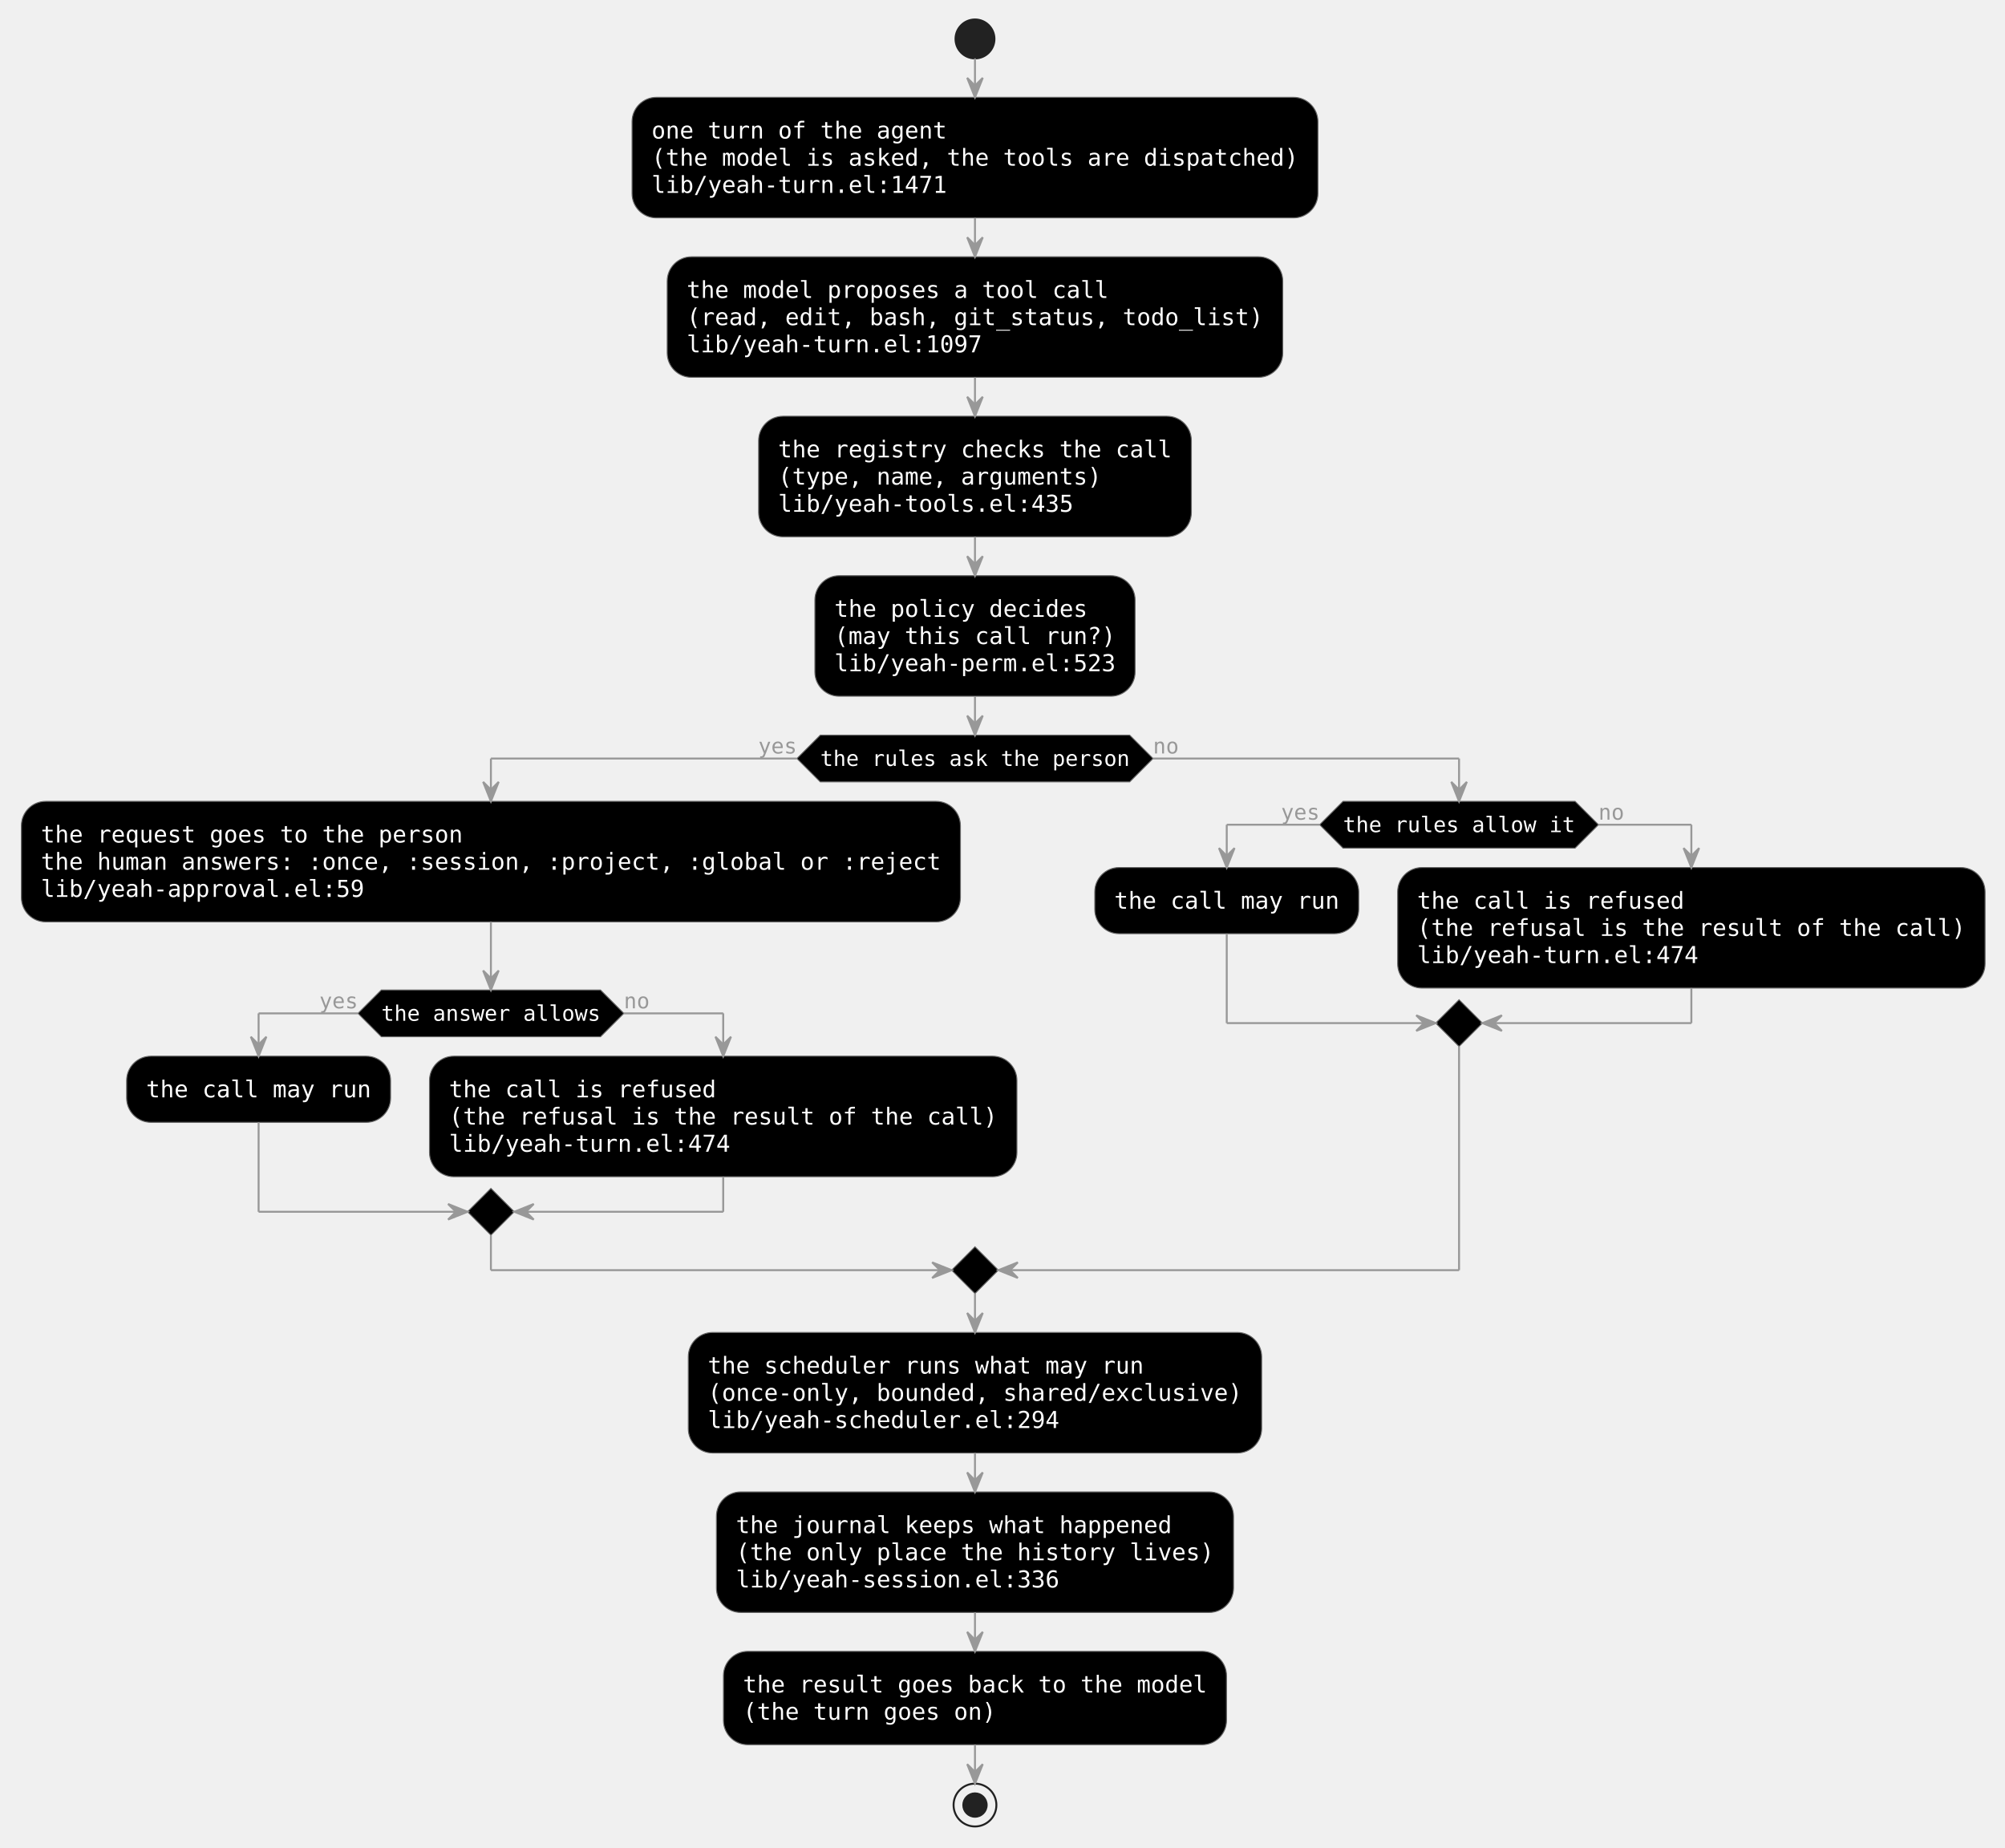
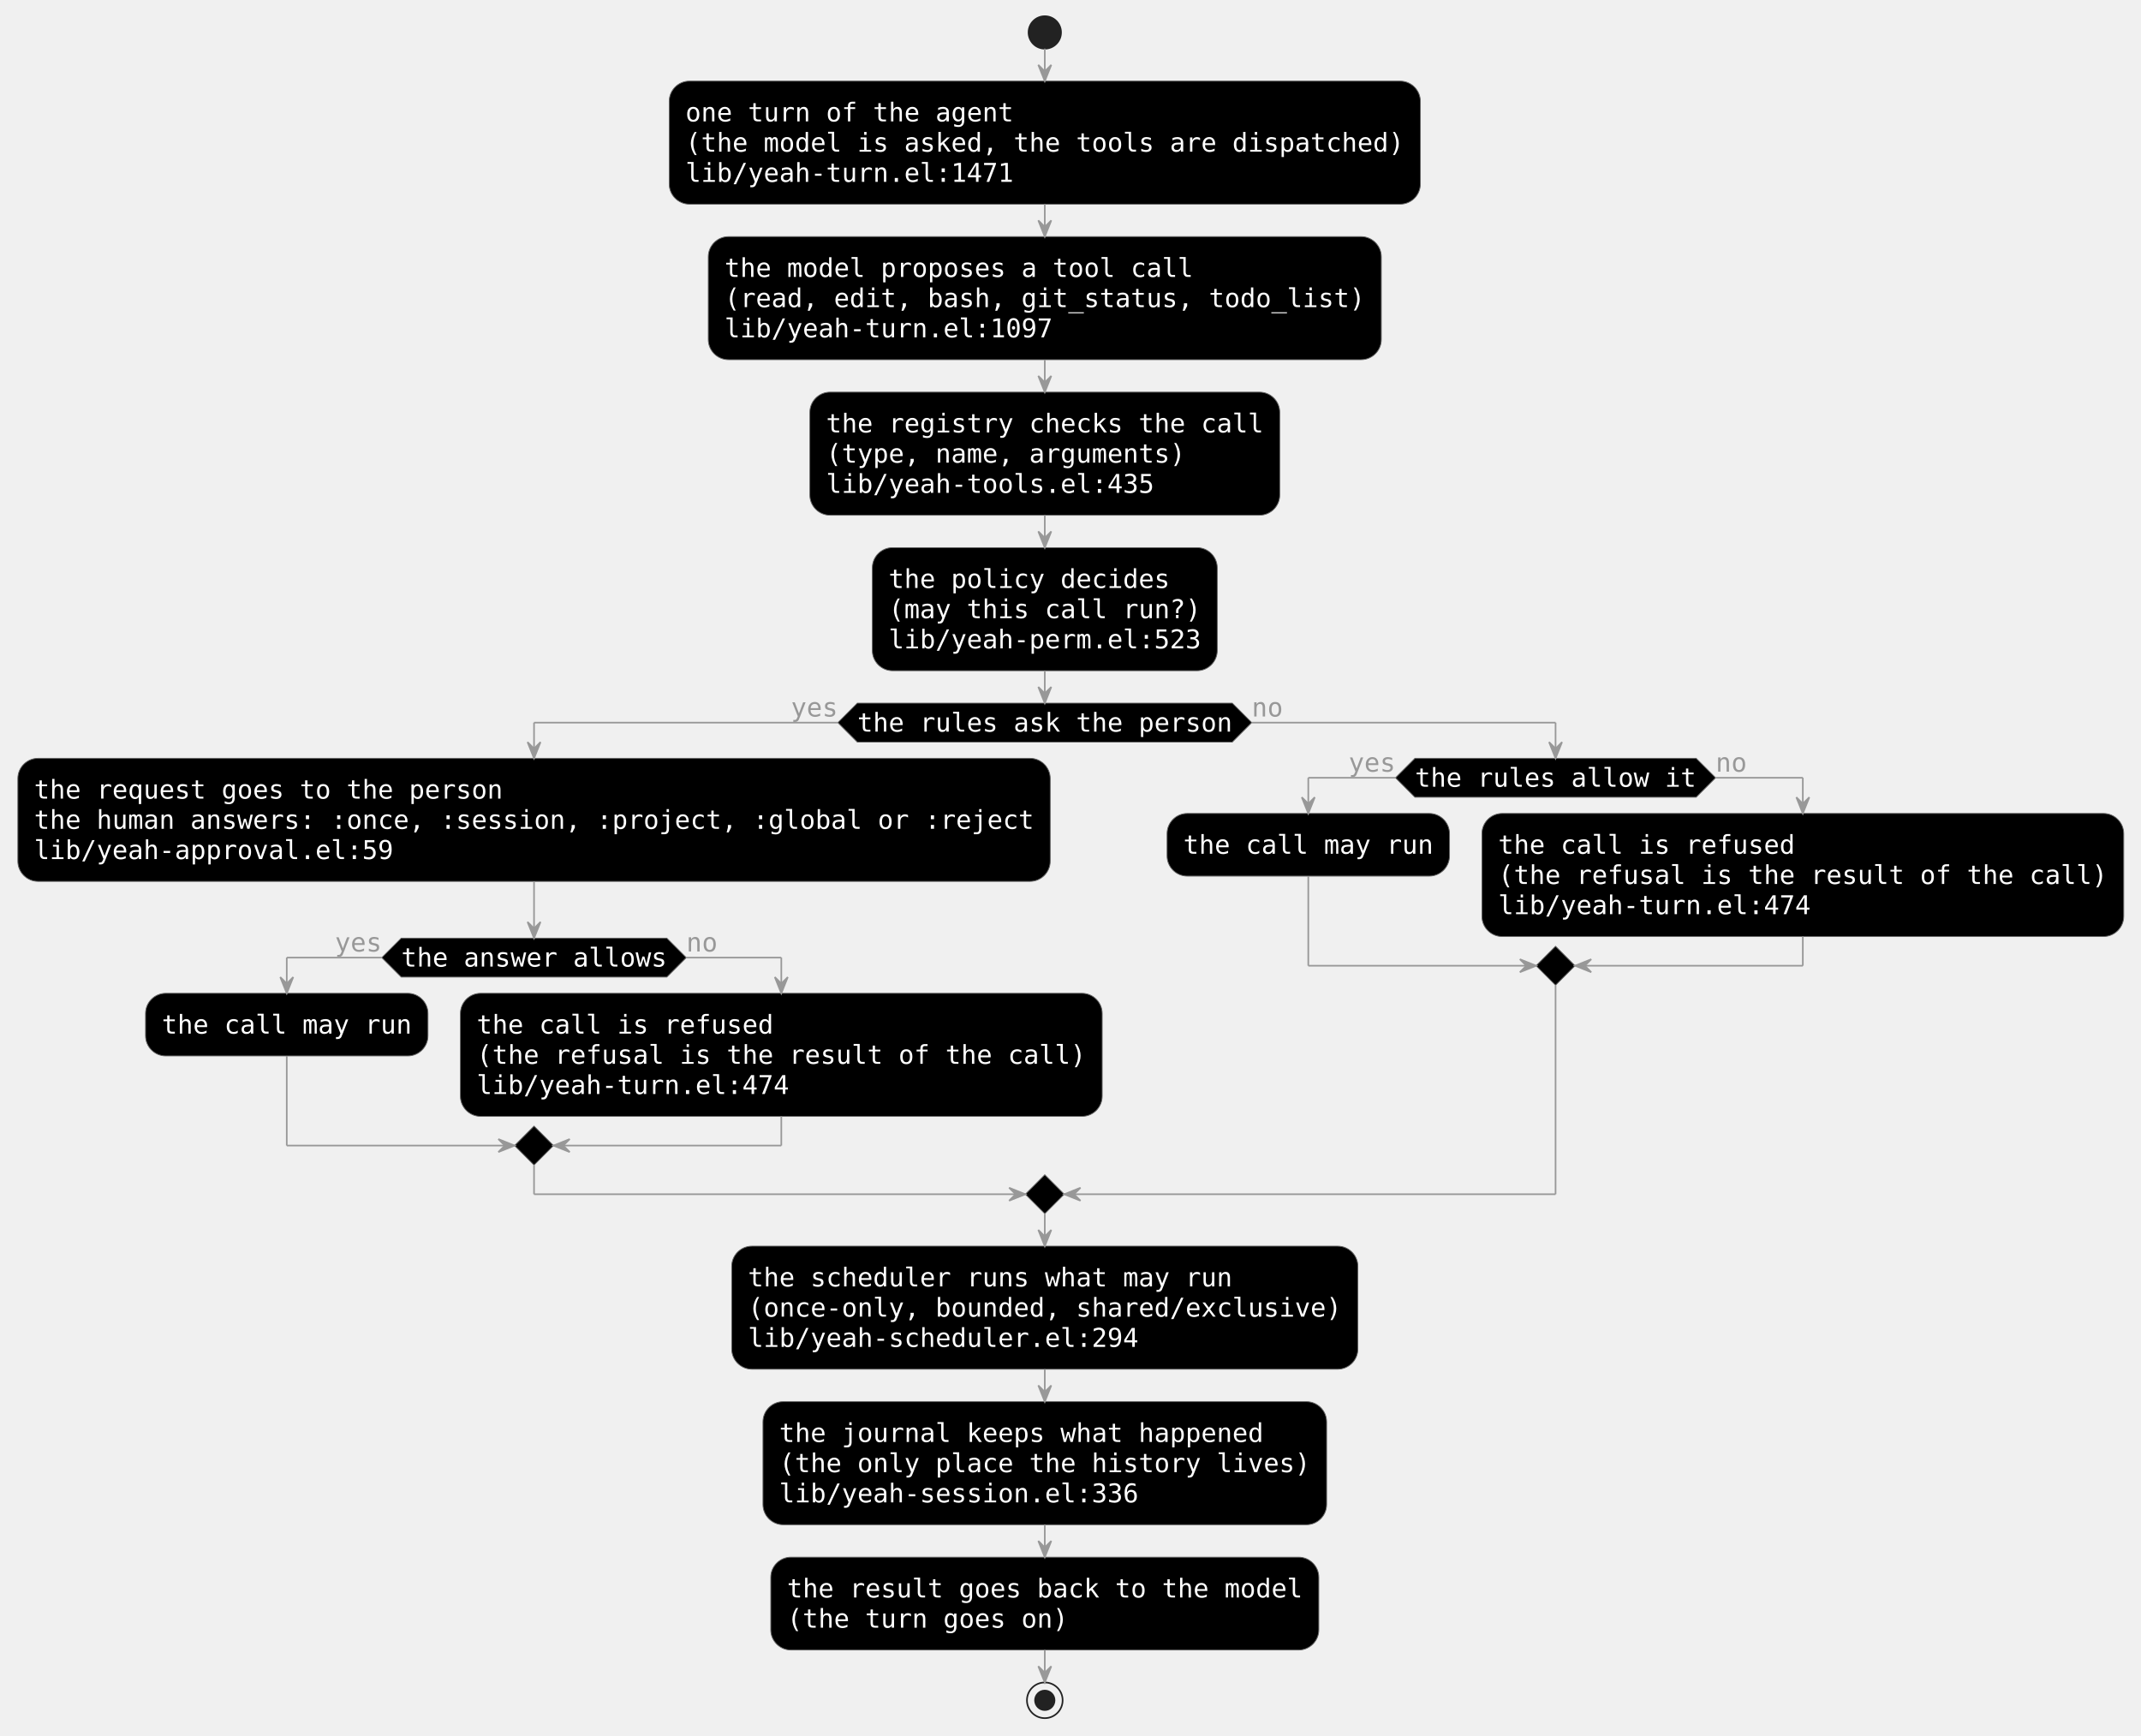
- <svg xmlns="http://www.w3.org/2000/svg" contentStyleType="text/css" data-diagram-type="ACTIVITY" height="949px" preserveAspectRatio="none" style="width:1030px;height:949px;background:#000000;" version="1.1" viewBox="0 0 1030 949" width="1030px" zoomAndPan="magnify">
+ <svg xmlns="http://www.w3.org/2000/svg" contentStyleType="text/css" data-diagram-type="ACTIVITY" height="1070px" preserveAspectRatio="none" style="width:1320px;height:1070px;background:#000000;" version="1.1" viewBox="0 0 1320 1070" width="1320px" zoomAndPan="magnify">
  <defs />
  <g>
-     <ellipse cx="500.864" cy="20" fill="#222222" rx="10" ry="10" style="stroke:#222222;stroke-width:1;" />
-     <rect fill="#000000" height="61.906" rx="12.5" ry="12.5" style="stroke:#646464;stroke-width:0.5;" width="352.332" x="324.698" y="50" />
-     <text fill="#FFFFFF" font-family="'DejaVu Sans Mono'" font-size="12" lengthAdjust="spacing" textLength="151.717" x="334.698" y="71.139">one turn of the agent</text>
-     <text fill="#FFFFFF" font-family="'DejaVu Sans Mono'" font-size="12" lengthAdjust="spacing" textLength="332.332" x="334.698" y="85.107">(the model is asked, the tools are dispatched)</text>
-     <text fill="#FFFFFF" font-family="'DejaVu Sans Mono'" font-size="12" lengthAdjust="spacing" textLength="151.717" x="334.698" y="99.076">lib/yeah-turn.el:1471</text>
-     <rect fill="#000000" height="61.906" rx="12.5" ry="12.5" style="stroke:#646464;stroke-width:0.5;" width="316.209" x="342.76" y="131.906" />
-     <text fill="#FFFFFF" font-family="'DejaVu Sans Mono'" font-size="12" lengthAdjust="spacing" textLength="216.738" x="352.76" y="153.045">the model proposes a tool call</text>
-     <text fill="#FFFFFF" font-family="'DejaVu Sans Mono'" font-size="12" lengthAdjust="spacing" textLength="296.209" x="352.76" y="167.014">(read, edit, bash, git_status, todo_list)</text>
-     <text fill="#FFFFFF" font-family="'DejaVu Sans Mono'" font-size="12" lengthAdjust="spacing" textLength="151.717" x="352.76" y="180.982">lib/yeah-turn.el:1097</text>
-     <rect fill="#000000" height="61.906" rx="12.5" ry="12.5" style="stroke:#646464;stroke-width:0.5;" width="222.289" x="389.72" y="213.812" />
-     <text fill="#FFFFFF" font-family="'DejaVu Sans Mono'" font-size="12" lengthAdjust="spacing" textLength="202.289" x="399.72" y="234.951">the registry checks the call</text>
-     <text fill="#FFFFFF" font-family="'DejaVu Sans Mono'" font-size="12" lengthAdjust="spacing" textLength="166.166" x="399.72" y="248.92">(type, name, arguments)</text>
-     <text fill="#FFFFFF" font-family="'DejaVu Sans Mono'" font-size="12" lengthAdjust="spacing" textLength="151.717" x="399.72" y="262.889">lib/yeah-tools.el:435</text>
-     <rect fill="#000000" height="61.906" rx="12.5" ry="12.5" style="stroke:#646464;stroke-width:0.5;" width="164.492" x="418.618" y="295.719" />
-     <text fill="#FFFFFF" font-family="'DejaVu Sans Mono'" font-size="12" lengthAdjust="spacing" textLength="130.043" x="428.618" y="316.857">the policy decides</text>
-     <text fill="#FFFFFF" font-family="'DejaVu Sans Mono'" font-size="12" lengthAdjust="spacing" textLength="144.492" x="428.618" y="330.826">(may this call run?)</text>
-     <text fill="#FFFFFF" font-family="'DejaVu Sans Mono'" font-size="12" lengthAdjust="spacing" textLength="144.492" x="428.618" y="344.795">lib/yeah-perm.el:523</text>
-     <polygon fill="#000000" points="421.394,377.625,580.335,377.625,592.335,389.625,580.335,401.625,421.394,401.625,409.394,389.625,421.394,377.625" style="stroke:#646464;stroke-width:0.5;" />
-     <text fill="#FFFFFF" font-family="'DejaVu Sans Mono'" font-size="11" lengthAdjust="spacing" textLength="158.941" x="421.394" y="393.433">the rules ask the person</text>
-     <text fill="#989898" font-family="'DejaVu Sans Mono'" font-size="11" lengthAdjust="spacing" textLength="19.868" x="389.526" y="387.031">yes</text>
-     <text fill="#989898" font-family="'DejaVu Sans Mono'" font-size="11" lengthAdjust="spacing" textLength="13.245" x="592.335" y="387.031">no</text>
-     <rect fill="#000000" height="61.906" rx="12.5" ry="12.5" style="stroke:#646464;stroke-width:0.5;" width="482.375" x="11" y="411.625" />
-     <text fill="#FFFFFF" font-family="'DejaVu Sans Mono'" font-size="12" lengthAdjust="spacing" textLength="216.738" x="21" y="432.764">the request goes to the person</text>
-     <text fill="#FFFFFF" font-family="'DejaVu Sans Mono'" font-size="12" lengthAdjust="spacing" textLength="462.375" x="21" y="446.732">the human answers: :once, :session, :project, :global or :reject</text>
-     <text fill="#FFFFFF" font-family="'DejaVu Sans Mono'" font-size="12" lengthAdjust="spacing" textLength="166.166" x="21" y="460.701">lib/yeah-approval.el:59</text>
-     <polygon fill="#000000" points="195.896,508.531,308.479,508.531,320.479,520.531,308.479,532.531,195.896,532.531,183.896,520.531,195.896,508.531" style="stroke:#646464;stroke-width:0.5;" />
-     <text fill="#FFFFFF" font-family="'DejaVu Sans Mono'" font-size="11" lengthAdjust="spacing" textLength="112.584" x="195.896" y="524.339">the answer allows</text>
-     <text fill="#989898" font-family="'DejaVu Sans Mono'" font-size="11" lengthAdjust="spacing" textLength="19.868" x="164.028" y="517.937">yes</text>
-     <text fill="#989898" font-family="'DejaVu Sans Mono'" font-size="11" lengthAdjust="spacing" textLength="13.245" x="320.479" y="517.937">no</text>
-     <rect fill="#000000" height="33.969" rx="12.5" ry="12.5" style="stroke:#646464;stroke-width:0.5;" width="135.594" x="65.052" y="542.531" />
-     <text fill="#FFFFFF" font-family="'DejaVu Sans Mono'" font-size="12" lengthAdjust="spacing" textLength="115.594" x="75.052" y="563.67">the call may run</text>
-     <rect fill="#000000" height="61.906" rx="12.5" ry="12.5" style="stroke:#646464;stroke-width:0.5;" width="301.76" x="220.646" y="542.531" />
-     <text fill="#FFFFFF" font-family="'DejaVu Sans Mono'" font-size="12" lengthAdjust="spacing" textLength="137.268" x="230.646" y="563.67">the call is refused</text>
-     <text fill="#FFFFFF" font-family="'DejaVu Sans Mono'" font-size="12" lengthAdjust="spacing" textLength="281.76" x="230.646" y="577.639">(the refusal is the result of the call)</text>
-     <text fill="#FFFFFF" font-family="'DejaVu Sans Mono'" font-size="12" lengthAdjust="spacing" textLength="144.492" x="230.646" y="591.607">lib/yeah-turn.el:474</text>
-     <polygon fill="#000000" points="252.188,610.438,264.188,622.438,252.188,634.438,240.188,622.438,252.188,610.438" style="stroke:#646464;stroke-width:0.5;" />
-     <polygon fill="#000000" points="689.938,411.625,809.144,411.625,821.144,423.625,809.144,435.625,689.938,435.625,677.938,423.625,689.938,411.625" style="stroke:#646464;stroke-width:0.5;" />
-     <text fill="#FFFFFF" font-family="'DejaVu Sans Mono'" font-size="11" lengthAdjust="spacing" textLength="119.206" x="689.938" y="427.433">the rules allow it</text>
-     <text fill="#989898" font-family="'DejaVu Sans Mono'" font-size="11" lengthAdjust="spacing" textLength="19.868" x="658.07" y="421.031">yes</text>
-     <text fill="#989898" font-family="'DejaVu Sans Mono'" font-size="11" lengthAdjust="spacing" textLength="13.245" x="821.144" y="421.031">no</text>
-     <rect fill="#000000" height="33.969" rx="12.5" ry="12.5" style="stroke:#646464;stroke-width:0.5;" width="135.594" x="562.406" y="445.625" />
-     <text fill="#FFFFFF" font-family="'DejaVu Sans Mono'" font-size="12" lengthAdjust="spacing" textLength="115.594" x="572.406" y="466.764">the call may run</text>
-     <rect fill="#000000" height="61.906" rx="12.5" ry="12.5" style="stroke:#646464;stroke-width:0.5;" width="301.76" x="718" y="445.625" />
-     <text fill="#FFFFFF" font-family="'DejaVu Sans Mono'" font-size="12" lengthAdjust="spacing" textLength="137.268" x="728" y="466.764">the call is refused</text>
-     <text fill="#FFFFFF" font-family="'DejaVu Sans Mono'" font-size="12" lengthAdjust="spacing" textLength="281.76" x="728" y="480.732">(the refusal is the result of the call)</text>
-     <text fill="#FFFFFF" font-family="'DejaVu Sans Mono'" font-size="12" lengthAdjust="spacing" textLength="144.492" x="728" y="494.701">lib/yeah-turn.el:474</text>
-     <polygon fill="#000000" points="749.541,513.531,761.541,525.531,749.541,537.531,737.541,525.531,749.541,513.531" style="stroke:#646464;stroke-width:0.5;" />
-     <polygon fill="#000000" points="500.864,640.438,512.864,652.438,500.864,664.438,488.864,652.438,500.864,640.438" style="stroke:#646464;stroke-width:0.5;" />
-     <rect fill="#000000" height="61.906" rx="12.5" ry="12.5" style="stroke:#646464;stroke-width:0.5;" width="294.535" x="353.597" y="684.438" />
-     <text fill="#FFFFFF" font-family="'DejaVu Sans Mono'" font-size="12" lengthAdjust="spacing" textLength="223.963" x="363.597" y="705.576">the scheduler runs what may run</text>
-     <text fill="#FFFFFF" font-family="'DejaVu Sans Mono'" font-size="12" lengthAdjust="spacing" textLength="274.535" x="363.597" y="719.545">(once-only, bounded, shared/exclusive)</text>
-     <text fill="#FFFFFF" font-family="'DejaVu Sans Mono'" font-size="12" lengthAdjust="spacing" textLength="180.615" x="363.597" y="733.514">lib/yeah-scheduler.el:294</text>
-     <rect fill="#000000" height="61.906" rx="12.5" ry="12.5" style="stroke:#646464;stroke-width:0.5;" width="265.637" x="368.046" y="766.344" />
-     <text fill="#FFFFFF" font-family="'DejaVu Sans Mono'" font-size="12" lengthAdjust="spacing" textLength="223.963" x="378.046" y="787.482">the journal keeps what happened</text>
-     <text fill="#FFFFFF" font-family="'DejaVu Sans Mono'" font-size="12" lengthAdjust="spacing" textLength="245.637" x="378.046" y="801.451">(the only place the history lives)</text>
-     <text fill="#FFFFFF" font-family="'DejaVu Sans Mono'" font-size="12" lengthAdjust="spacing" textLength="166.166" x="378.046" y="815.42">lib/yeah-session.el:336</text>
-     <rect fill="#000000" height="47.938" rx="12.5" ry="12.5" style="stroke:#646464;stroke-width:0.5;" width="258.412" x="371.658" y="848.25" />
-     <text fill="#FFFFFF" font-family="'DejaVu Sans Mono'" font-size="12" lengthAdjust="spacing" textLength="238.412" x="381.658" y="869.389">the result goes back to the model</text>
-     <text fill="#FFFFFF" font-family="'DejaVu Sans Mono'" font-size="12" lengthAdjust="spacing" textLength="130.043" x="381.658" y="883.357">(the turn goes on)</text>
-     <ellipse cx="500.864" cy="927.188" fill="none" rx="11" ry="11" style="stroke:#222222;stroke-width:1;" />
-     <ellipse cx="500.864" cy="927.188" fill="#222222" rx="6" ry="6" style="stroke:#222222;stroke-width:1;" />
-     <line style="stroke:#989898;stroke-width:1;" x1="500.864" x2="500.864" y1="30" y2="50" />
-     <polygon fill="#989898" points="496.864,40,500.864,50,504.864,40,500.864,44" style="stroke:#989898;stroke-width:1;" />
-     <line style="stroke:#989898;stroke-width:1;" x1="500.864" x2="500.864" y1="111.906" y2="131.906" />
-     <polygon fill="#989898" points="496.864,121.906,500.864,131.906,504.864,121.906,500.864,125.906" style="stroke:#989898;stroke-width:1;" />
-     <line style="stroke:#989898;stroke-width:1;" x1="500.864" x2="500.864" y1="193.812" y2="213.812" />
-     <polygon fill="#989898" points="496.864,203.812,500.864,213.812,504.864,203.812,500.864,207.812" style="stroke:#989898;stroke-width:1;" />
-     <line style="stroke:#989898;stroke-width:1;" x1="500.864" x2="500.864" y1="275.719" y2="295.719" />
-     <polygon fill="#989898" points="496.864,285.719,500.864,295.719,504.864,285.719,500.864,289.719" style="stroke:#989898;stroke-width:1;" />
-     <line style="stroke:#989898;stroke-width:1;" x1="183.896" x2="132.849" y1="520.531" y2="520.531" />
-     <line style="stroke:#989898;stroke-width:1;" x1="132.849" x2="132.849" y1="520.531" y2="542.531" />
-     <polygon fill="#989898" points="128.849,532.531,132.849,542.531,136.849,532.531,132.849,536.531" style="stroke:#989898;stroke-width:1;" />
-     <line style="stroke:#989898;stroke-width:1;" x1="320.479" x2="371.526" y1="520.531" y2="520.531" />
-     <line style="stroke:#989898;stroke-width:1;" x1="371.526" x2="371.526" y1="520.531" y2="542.531" />
-     <polygon fill="#989898" points="367.526,532.531,371.526,542.531,375.526,532.531,371.526,536.531" style="stroke:#989898;stroke-width:1;" />
-     <line style="stroke:#989898;stroke-width:1;" x1="132.849" x2="132.849" y1="576.5" y2="622.438" />
-     <line style="stroke:#989898;stroke-width:1;" x1="132.849" x2="240.188" y1="622.438" y2="622.438" />
-     <polygon fill="#989898" points="230.188,618.438,240.188,622.438,230.188,626.438,234.188,622.438" style="stroke:#989898;stroke-width:1;" />
-     <line style="stroke:#989898;stroke-width:1;" x1="371.526" x2="371.526" y1="604.438" y2="622.438" />
-     <line style="stroke:#989898;stroke-width:1;" x1="371.526" x2="264.188" y1="622.438" y2="622.438" />
-     <polygon fill="#989898" points="274.188,618.438,264.188,622.438,274.188,626.438,270.188,622.438" style="stroke:#989898;stroke-width:1;" />
-     <line style="stroke:#989898;stroke-width:1;" x1="252.188" x2="252.188" y1="473.531" y2="508.531" />
-     <polygon fill="#989898" points="248.188,498.531,252.188,508.531,256.188,498.531,252.188,502.531" style="stroke:#989898;stroke-width:1;" />
-     <line style="stroke:#989898;stroke-width:1;" x1="677.938" x2="630.203" y1="423.625" y2="423.625" />
-     <line style="stroke:#989898;stroke-width:1;" x1="630.203" x2="630.203" y1="423.625" y2="445.625" />
-     <polygon fill="#989898" points="626.203,435.625,630.203,445.625,634.203,435.625,630.203,439.625" style="stroke:#989898;stroke-width:1;" />
-     <line style="stroke:#989898;stroke-width:1;" x1="821.144" x2="868.879" y1="423.625" y2="423.625" />
-     <line style="stroke:#989898;stroke-width:1;" x1="868.879" x2="868.879" y1="423.625" y2="445.625" />
-     <polygon fill="#989898" points="864.879,435.625,868.879,445.625,872.879,435.625,868.879,439.625" style="stroke:#989898;stroke-width:1;" />
-     <line style="stroke:#989898;stroke-width:1;" x1="630.203" x2="630.203" y1="479.594" y2="525.531" />
-     <line style="stroke:#989898;stroke-width:1;" x1="630.203" x2="737.541" y1="525.531" y2="525.531" />
-     <polygon fill="#989898" points="727.541,521.531,737.541,525.531,727.541,529.531,731.541,525.531" style="stroke:#989898;stroke-width:1;" />
-     <line style="stroke:#989898;stroke-width:1;" x1="868.879" x2="868.879" y1="507.531" y2="525.531" />
-     <line style="stroke:#989898;stroke-width:1;" x1="868.879" x2="761.541" y1="525.531" y2="525.531" />
-     <polygon fill="#989898" points="771.541,521.531,761.541,525.531,771.541,529.531,767.541,525.531" style="stroke:#989898;stroke-width:1;" />
-     <line style="stroke:#989898;stroke-width:1;" x1="409.394" x2="252.188" y1="389.625" y2="389.625" />
-     <line style="stroke:#989898;stroke-width:1;" x1="252.188" x2="252.188" y1="389.625" y2="411.625" />
-     <polygon fill="#989898" points="248.188,401.625,252.188,411.625,256.188,401.625,252.188,405.625" style="stroke:#989898;stroke-width:1;" />
-     <line style="stroke:#989898;stroke-width:1;" x1="592.335" x2="749.541" y1="389.625" y2="389.625" />
-     <line style="stroke:#989898;stroke-width:1;" x1="749.541" x2="749.541" y1="389.625" y2="411.625" />
-     <polygon fill="#989898" points="745.541,401.625,749.541,411.625,753.541,401.625,749.541,405.625" style="stroke:#989898;stroke-width:1;" />
-     <line style="stroke:#989898;stroke-width:1;" x1="252.188" x2="252.188" y1="634.438" y2="652.438" />
-     <line style="stroke:#989898;stroke-width:1;" x1="252.188" x2="488.864" y1="652.438" y2="652.438" />
-     <polygon fill="#989898" points="478.864,648.438,488.864,652.438,478.864,656.438,482.864,652.438" style="stroke:#989898;stroke-width:1;" />
-     <line style="stroke:#989898;stroke-width:1;" x1="749.541" x2="749.541" y1="537.531" y2="652.438" />
-     <line style="stroke:#989898;stroke-width:1;" x1="749.541" x2="512.864" y1="652.438" y2="652.438" />
-     <polygon fill="#989898" points="522.864,648.438,512.864,652.438,522.864,656.438,518.864,652.438" style="stroke:#989898;stroke-width:1;" />
-     <line style="stroke:#989898;stroke-width:1;" x1="500.864" x2="500.864" y1="357.625" y2="377.625" />
-     <polygon fill="#989898" points="496.864,367.625,500.864,377.625,504.864,367.625,500.864,371.625" style="stroke:#989898;stroke-width:1;" />
-     <line style="stroke:#989898;stroke-width:1;" x1="500.864" x2="500.864" y1="664.438" y2="684.438" />
-     <polygon fill="#989898" points="496.864,674.438,500.864,684.438,504.864,674.438,500.864,678.438" style="stroke:#989898;stroke-width:1;" />
-     <line style="stroke:#989898;stroke-width:1;" x1="500.864" x2="500.864" y1="746.344" y2="766.344" />
-     <polygon fill="#989898" points="496.864,756.344,500.864,766.344,504.864,756.344,500.864,760.344" style="stroke:#989898;stroke-width:1;" />
-     <line style="stroke:#989898;stroke-width:1;" x1="500.864" x2="500.864" y1="828.25" y2="848.25" />
-     <polygon fill="#989898" points="496.864,838.25,500.864,848.25,504.864,838.25,500.864,842.25" style="stroke:#989898;stroke-width:1;" />
-     <line style="stroke:#989898;stroke-width:1;" x1="500.864" x2="500.864" y1="896.188" y2="916.188" />
-     <polygon fill="#989898" points="496.864,906.188,500.864,916.188,504.864,906.188,500.864,910.188" style="stroke:#989898;stroke-width:1;" />
+     <ellipse cx="644.152" cy="20" fill="#222222" rx="10" ry="10" style="stroke:#222222;stroke-width:1;" />
+     <rect fill="#000000" height="75.875" rx="12.5" ry="12.5" style="stroke:#646464;stroke-width:0.5;" width="463.109" x="412.598" y="50" />
+     <text fill="#FFFFFF" font-family="'DejaVu Sans Mono'" font-size="16" lengthAdjust="spacing" textLength="202.289" x="422.598" y="74.852">one turn of the agent</text>
+     <text fill="#FFFFFF" font-family="'DejaVu Sans Mono'" font-size="16" lengthAdjust="spacing" textLength="443.109" x="422.598" y="93.477">(the model is asked, the tools are dispatched)</text>
+     <text fill="#FFFFFF" font-family="'DejaVu Sans Mono'" font-size="16" lengthAdjust="spacing" textLength="202.289" x="422.598" y="112.102">lib/yeah-turn.el:1471</text>
+     <rect fill="#000000" height="75.875" rx="12.5" ry="12.5" style="stroke:#646464;stroke-width:0.5;" width="414.945" x="436.68" y="145.875" />
+     <text fill="#FFFFFF" font-family="'DejaVu Sans Mono'" font-size="16" lengthAdjust="spacing" textLength="288.984" x="446.68" y="170.727">the model proposes a tool call</text>
+     <text fill="#FFFFFF" font-family="'DejaVu Sans Mono'" font-size="16" lengthAdjust="spacing" textLength="394.945" x="446.68" y="189.352">(read, edit, bash, git_status, todo_list)</text>
+     <text fill="#FFFFFF" font-family="'DejaVu Sans Mono'" font-size="16" lengthAdjust="spacing" textLength="202.289" x="446.68" y="207.977">lib/yeah-turn.el:1097</text>
+     <rect fill="#000000" height="75.875" rx="12.5" ry="12.5" style="stroke:#646464;stroke-width:0.5;" width="289.719" x="499.293" y="241.75" />
+     <text fill="#FFFFFF" font-family="'DejaVu Sans Mono'" font-size="16" lengthAdjust="spacing" textLength="269.719" x="509.293" y="266.602">the registry checks the call</text>
+     <text fill="#FFFFFF" font-family="'DejaVu Sans Mono'" font-size="16" lengthAdjust="spacing" textLength="221.555" x="509.293" y="285.227">(type, name, arguments)</text>
+     <text fill="#FFFFFF" font-family="'DejaVu Sans Mono'" font-size="16" lengthAdjust="spacing" textLength="202.289" x="509.293" y="303.852">lib/yeah-tools.el:435</text>
+     <rect fill="#000000" height="75.875" rx="12.5" ry="12.5" style="stroke:#646464;stroke-width:0.5;" width="212.656" x="537.824" y="337.625" />
+     <text fill="#FFFFFF" font-family="'DejaVu Sans Mono'" font-size="16" lengthAdjust="spacing" textLength="173.391" x="547.824" y="362.477">the policy decides</text>
+     <text fill="#FFFFFF" font-family="'DejaVu Sans Mono'" font-size="16" lengthAdjust="spacing" textLength="192.656" x="547.824" y="381.102">(may this call run?)</text>
+     <text fill="#FFFFFF" font-family="'DejaVu Sans Mono'" font-size="16" lengthAdjust="spacing" textLength="192.656" x="547.824" y="399.727">lib/yeah-perm.el:523</text>
+     <polygon fill="#000000" points="528.559,433.5,759.746,433.5,771.746,445.5,759.746,457.5,528.559,457.5,516.559,445.5,528.559,433.5" style="stroke:#646464;stroke-width:0.5;" />
+     <text fill="#FFFFFF" font-family="'DejaVu Sans Mono'" font-size="16" lengthAdjust="spacing" textLength="231.188" x="528.559" y="451.039">the rules ask the person</text>
+     <text fill="#989898" font-family="'DejaVu Sans Mono'" font-size="16" lengthAdjust="spacing" textLength="28.898" x="487.66" y="441.727">yes</text>
+     <text fill="#989898" font-family="'DejaVu Sans Mono'" font-size="16" lengthAdjust="spacing" textLength="19.266" x="771.746" y="441.727">no</text>
+     <rect fill="#000000" height="75.875" rx="12.5" ry="12.5" style="stroke:#646464;stroke-width:0.5;" width="636.5" x="11" y="467.5" />
+     <text fill="#FFFFFF" font-family="'DejaVu Sans Mono'" font-size="16" lengthAdjust="spacing" textLength="288.984" x="21" y="492.352">the request goes to the person</text>
+     <text fill="#FFFFFF" font-family="'DejaVu Sans Mono'" font-size="16" lengthAdjust="spacing" textLength="616.5" x="21" y="510.977">the human answers: :once, :session, :project, :global or :reject</text>
+     <text fill="#FFFFFF" font-family="'DejaVu Sans Mono'" font-size="16" lengthAdjust="spacing" textLength="221.555" x="21" y="529.602">lib/yeah-approval.el:59</text>
+     <polygon fill="#000000" points="247.371,578.375,411.129,578.375,423.129,590.375,411.129,602.375,247.371,602.375,235.371,590.375,247.371,578.375" style="stroke:#646464;stroke-width:0.5;" />
+     <text fill="#FFFFFF" font-family="'DejaVu Sans Mono'" font-size="16" lengthAdjust="spacing" textLength="163.758" x="247.371" y="595.914">the answer allows</text>
+     <text fill="#989898" font-family="'DejaVu Sans Mono'" font-size="16" lengthAdjust="spacing" textLength="28.898" x="206.473" y="586.602">yes</text>
+     <text fill="#989898" font-family="'DejaVu Sans Mono'" font-size="16" lengthAdjust="spacing" textLength="19.266" x="423.129" y="586.602">no</text>
+     <rect fill="#000000" height="38.625" rx="12.5" ry="12.5" style="stroke:#646464;stroke-width:0.5;" width="174.125" x="89.736" y="612.375" />
+     <text fill="#FFFFFF" font-family="'DejaVu Sans Mono'" font-size="16" lengthAdjust="spacing" textLength="154.125" x="99.736" y="637.227">the call may run</text>
+     <rect fill="#000000" height="75.875" rx="12.5" ry="12.5" style="stroke:#646464;stroke-width:0.5;" width="395.68" x="283.861" y="612.375" />
+     <text fill="#FFFFFF" font-family="'DejaVu Sans Mono'" font-size="16" lengthAdjust="spacing" textLength="183.023" x="293.861" y="637.227">the call is refused</text>
+     <text fill="#FFFFFF" font-family="'DejaVu Sans Mono'" font-size="16" lengthAdjust="spacing" textLength="375.68" x="293.861" y="655.852">(the refusal is the result of the call)</text>
+     <text fill="#FFFFFF" font-family="'DejaVu Sans Mono'" font-size="16" lengthAdjust="spacing" textLength="192.656" x="293.861" y="674.477">lib/yeah-turn.el:474</text>
+     <polygon fill="#000000" points="329.25,694.25,341.25,706.25,329.25,718.25,317.25,706.25,329.25,694.25" style="stroke:#646464;stroke-width:0.5;" />
+     <polygon fill="#000000" points="872.359,467.5,1045.75,467.5,1057.75,479.5,1045.75,491.5,872.359,491.5,860.359,479.5,872.359,467.5" style="stroke:#646464;stroke-width:0.5;" />
+     <text fill="#FFFFFF" font-family="'DejaVu Sans Mono'" font-size="16" lengthAdjust="spacing" textLength="173.391" x="872.359" y="485.039">the rules allow it</text>
+     <text fill="#989898" font-family="'DejaVu Sans Mono'" font-size="16" lengthAdjust="spacing" textLength="28.898" x="831.461" y="475.727">yes</text>
+     <text fill="#989898" font-family="'DejaVu Sans Mono'" font-size="16" lengthAdjust="spacing" textLength="19.266" x="1057.75" y="475.727">no</text>
+     <rect fill="#000000" height="38.625" rx="12.5" ry="12.5" style="stroke:#646464;stroke-width:0.5;" width="174.125" x="719.541" y="501.5" />
+     <text fill="#FFFFFF" font-family="'DejaVu Sans Mono'" font-size="16" lengthAdjust="spacing" textLength="154.125" x="729.541" y="526.352">the call may run</text>
+     <rect fill="#000000" height="75.875" rx="12.5" ry="12.5" style="stroke:#646464;stroke-width:0.5;" width="395.68" x="913.666" y="501.5" />
+     <text fill="#FFFFFF" font-family="'DejaVu Sans Mono'" font-size="16" lengthAdjust="spacing" textLength="183.023" x="923.666" y="526.352">the call is refused</text>
+     <text fill="#FFFFFF" font-family="'DejaVu Sans Mono'" font-size="16" lengthAdjust="spacing" textLength="375.68" x="923.666" y="544.977">(the refusal is the result of the call)</text>
+     <text fill="#FFFFFF" font-family="'DejaVu Sans Mono'" font-size="16" lengthAdjust="spacing" textLength="192.656" x="923.666" y="563.602">lib/yeah-turn.el:474</text>
+     <polygon fill="#000000" points="959.055,583.375,971.055,595.375,959.055,607.375,947.055,595.375,959.055,583.375" style="stroke:#646464;stroke-width:0.5;" />
+     <polygon fill="#000000" points="644.152,724.25,656.152,736.25,644.152,748.25,632.152,736.25,644.152,724.25" style="stroke:#646464;stroke-width:0.5;" />
+     <rect fill="#000000" height="75.875" rx="12.5" ry="12.5" style="stroke:#646464;stroke-width:0.5;" width="386.047" x="451.129" y="768.25" />
+     <text fill="#FFFFFF" font-family="'DejaVu Sans Mono'" font-size="16" lengthAdjust="spacing" textLength="298.617" x="461.129" y="793.102">the scheduler runs what may run</text>
+     <text fill="#FFFFFF" font-family="'DejaVu Sans Mono'" font-size="16" lengthAdjust="spacing" textLength="366.047" x="461.129" y="811.727">(once-only, bounded, shared/exclusive)</text>
+     <text fill="#FFFFFF" font-family="'DejaVu Sans Mono'" font-size="16" lengthAdjust="spacing" textLength="240.82" x="461.129" y="830.352">lib/yeah-scheduler.el:294</text>
+     <rect fill="#000000" height="75.875" rx="12.5" ry="12.5" style="stroke:#646464;stroke-width:0.5;" width="347.516" x="470.394" y="864.125" />
+     <text fill="#FFFFFF" font-family="'DejaVu Sans Mono'" font-size="16" lengthAdjust="spacing" textLength="298.617" x="480.394" y="888.977">the journal keeps what happened</text>
+     <text fill="#FFFFFF" font-family="'DejaVu Sans Mono'" font-size="16" lengthAdjust="spacing" textLength="327.516" x="480.394" y="907.602">(the only place the history lives)</text>
+     <text fill="#FFFFFF" font-family="'DejaVu Sans Mono'" font-size="16" lengthAdjust="spacing" textLength="221.555" x="480.394" y="926.227">lib/yeah-session.el:336</text>
+     <rect fill="#000000" height="57.25" rx="12.5" ry="12.5" style="stroke:#646464;stroke-width:0.5;" width="337.883" x="475.211" y="960" />
+     <text fill="#FFFFFF" font-family="'DejaVu Sans Mono'" font-size="16" lengthAdjust="spacing" textLength="317.883" x="485.211" y="984.852">the result goes back to the model</text>
+     <text fill="#FFFFFF" font-family="'DejaVu Sans Mono'" font-size="16" lengthAdjust="spacing" textLength="173.391" x="485.211" y="1003.477">(the turn goes on)</text>
+     <ellipse cx="644.152" cy="1048.25" fill="none" rx="11" ry="11" style="stroke:#222222;stroke-width:1;" />
+     <ellipse cx="644.152" cy="1048.25" fill="#222222" rx="6" ry="6" style="stroke:#222222;stroke-width:1;" />
+     <line style="stroke:#989898;stroke-width:1;" x1="644.152" x2="644.152" y1="30" y2="50" />
+     <polygon fill="#989898" points="640.152,40,644.152,50,648.152,40,644.152,44" style="stroke:#989898;stroke-width:1;" />
+     <line style="stroke:#989898;stroke-width:1;" x1="644.152" x2="644.152" y1="125.875" y2="145.875" />
+     <polygon fill="#989898" points="640.152,135.875,644.152,145.875,648.152,135.875,644.152,139.875" style="stroke:#989898;stroke-width:1;" />
+     <line style="stroke:#989898;stroke-width:1;" x1="644.152" x2="644.152" y1="221.75" y2="241.75" />
+     <polygon fill="#989898" points="640.152,231.75,644.152,241.75,648.152,231.75,644.152,235.75" style="stroke:#989898;stroke-width:1;" />
+     <line style="stroke:#989898;stroke-width:1;" x1="644.152" x2="644.152" y1="317.625" y2="337.625" />
+     <polygon fill="#989898" points="640.152,327.625,644.152,337.625,648.152,327.625,644.152,331.625" style="stroke:#989898;stroke-width:1;" />
+     <line style="stroke:#989898;stroke-width:1;" x1="235.371" x2="176.799" y1="590.375" y2="590.375" />
+     <line style="stroke:#989898;stroke-width:1;" x1="176.799" x2="176.799" y1="590.375" y2="612.375" />
+     <polygon fill="#989898" points="172.799,602.375,176.799,612.375,180.799,602.375,176.799,606.375" style="stroke:#989898;stroke-width:1;" />
+     <line style="stroke:#989898;stroke-width:1;" x1="423.129" x2="481.701" y1="590.375" y2="590.375" />
+     <line style="stroke:#989898;stroke-width:1;" x1="481.701" x2="481.701" y1="590.375" y2="612.375" />
+     <polygon fill="#989898" points="477.701,602.375,481.701,612.375,485.701,602.375,481.701,606.375" style="stroke:#989898;stroke-width:1;" />
+     <line style="stroke:#989898;stroke-width:1;" x1="176.799" x2="176.799" y1="651" y2="706.25" />
+     <line style="stroke:#989898;stroke-width:1;" x1="176.799" x2="317.25" y1="706.25" y2="706.25" />
+     <polygon fill="#989898" points="307.25,702.25,317.25,706.25,307.25,710.25,311.25,706.25" style="stroke:#989898;stroke-width:1;" />
+     <line style="stroke:#989898;stroke-width:1;" x1="481.701" x2="481.701" y1="688.25" y2="706.25" />
+     <line style="stroke:#989898;stroke-width:1;" x1="481.701" x2="341.25" y1="706.25" y2="706.25" />
+     <polygon fill="#989898" points="351.25,702.25,341.25,706.25,351.25,710.25,347.25,706.25" style="stroke:#989898;stroke-width:1;" />
+     <line style="stroke:#989898;stroke-width:1;" x1="329.25" x2="329.25" y1="543.375" y2="578.375" />
+     <polygon fill="#989898" points="325.25,568.375,329.25,578.375,333.25,568.375,329.25,572.375" style="stroke:#989898;stroke-width:1;" />
+     <line style="stroke:#989898;stroke-width:1;" x1="860.359" x2="806.604" y1="479.5" y2="479.5" />
+     <line style="stroke:#989898;stroke-width:1;" x1="806.604" x2="806.604" y1="479.5" y2="501.5" />
+     <polygon fill="#989898" points="802.604,491.5,806.604,501.5,810.604,491.5,806.604,495.5" style="stroke:#989898;stroke-width:1;" />
+     <line style="stroke:#989898;stroke-width:1;" x1="1057.75" x2="1111.506" y1="479.5" y2="479.5" />
+     <line style="stroke:#989898;stroke-width:1;" x1="1111.506" x2="1111.506" y1="479.5" y2="501.5" />
+     <polygon fill="#989898" points="1107.506,491.5,1111.506,501.5,1115.506,491.5,1111.506,495.5" style="stroke:#989898;stroke-width:1;" />
+     <line style="stroke:#989898;stroke-width:1;" x1="806.604" x2="806.604" y1="540.125" y2="595.375" />
+     <line style="stroke:#989898;stroke-width:1;" x1="806.604" x2="947.055" y1="595.375" y2="595.375" />
+     <polygon fill="#989898" points="937.055,591.375,947.055,595.375,937.055,599.375,941.055,595.375" style="stroke:#989898;stroke-width:1;" />
+     <line style="stroke:#989898;stroke-width:1;" x1="1111.506" x2="1111.506" y1="577.375" y2="595.375" />
+     <line style="stroke:#989898;stroke-width:1;" x1="1111.506" x2="971.055" y1="595.375" y2="595.375" />
+     <polygon fill="#989898" points="981.055,591.375,971.055,595.375,981.055,599.375,977.055,595.375" style="stroke:#989898;stroke-width:1;" />
+     <line style="stroke:#989898;stroke-width:1;" x1="516.559" x2="329.25" y1="445.5" y2="445.5" />
+     <line style="stroke:#989898;stroke-width:1;" x1="329.25" x2="329.25" y1="445.5" y2="467.5" />
+     <polygon fill="#989898" points="325.25,457.5,329.25,467.5,333.25,457.5,329.25,461.5" style="stroke:#989898;stroke-width:1;" />
+     <line style="stroke:#989898;stroke-width:1;" x1="771.746" x2="959.055" y1="445.5" y2="445.5" />
+     <line style="stroke:#989898;stroke-width:1;" x1="959.055" x2="959.055" y1="445.5" y2="467.5" />
+     <polygon fill="#989898" points="955.055,457.5,959.055,467.5,963.055,457.5,959.055,461.5" style="stroke:#989898;stroke-width:1;" />
+     <line style="stroke:#989898;stroke-width:1;" x1="329.25" x2="329.25" y1="718.25" y2="736.25" />
+     <line style="stroke:#989898;stroke-width:1;" x1="329.25" x2="632.152" y1="736.25" y2="736.25" />
+     <polygon fill="#989898" points="622.152,732.25,632.152,736.25,622.152,740.25,626.152,736.25" style="stroke:#989898;stroke-width:1;" />
+     <line style="stroke:#989898;stroke-width:1;" x1="959.055" x2="959.055" y1="607.375" y2="736.25" />
+     <line style="stroke:#989898;stroke-width:1;" x1="959.055" x2="656.152" y1="736.25" y2="736.25" />
+     <polygon fill="#989898" points="666.152,732.25,656.152,736.25,666.152,740.25,662.152,736.25" style="stroke:#989898;stroke-width:1;" />
+     <line style="stroke:#989898;stroke-width:1;" x1="644.152" x2="644.152" y1="413.5" y2="433.5" />
+     <polygon fill="#989898" points="640.152,423.5,644.152,433.5,648.152,423.5,644.152,427.5" style="stroke:#989898;stroke-width:1;" />
+     <line style="stroke:#989898;stroke-width:1;" x1="644.152" x2="644.152" y1="748.25" y2="768.25" />
+     <polygon fill="#989898" points="640.152,758.25,644.152,768.25,648.152,758.25,644.152,762.25" style="stroke:#989898;stroke-width:1;" />
+     <line style="stroke:#989898;stroke-width:1;" x1="644.152" x2="644.152" y1="844.125" y2="864.125" />
+     <polygon fill="#989898" points="640.152,854.125,644.152,864.125,648.152,854.125,644.152,858.125" style="stroke:#989898;stroke-width:1;" />
+     <line style="stroke:#989898;stroke-width:1;" x1="644.152" x2="644.152" y1="940" y2="960" />
+     <polygon fill="#989898" points="640.152,950,644.152,960,648.152,950,644.152,954" style="stroke:#989898;stroke-width:1;" />
+     <line style="stroke:#989898;stroke-width:1;" x1="644.152" x2="644.152" y1="1017.25" y2="1037.25" />
+     <polygon fill="#989898" points="640.152,1027.25,644.152,1037.25,648.152,1027.25,644.152,1031.25" style="stroke:#989898;stroke-width:1;" />
  </g>
</svg>
